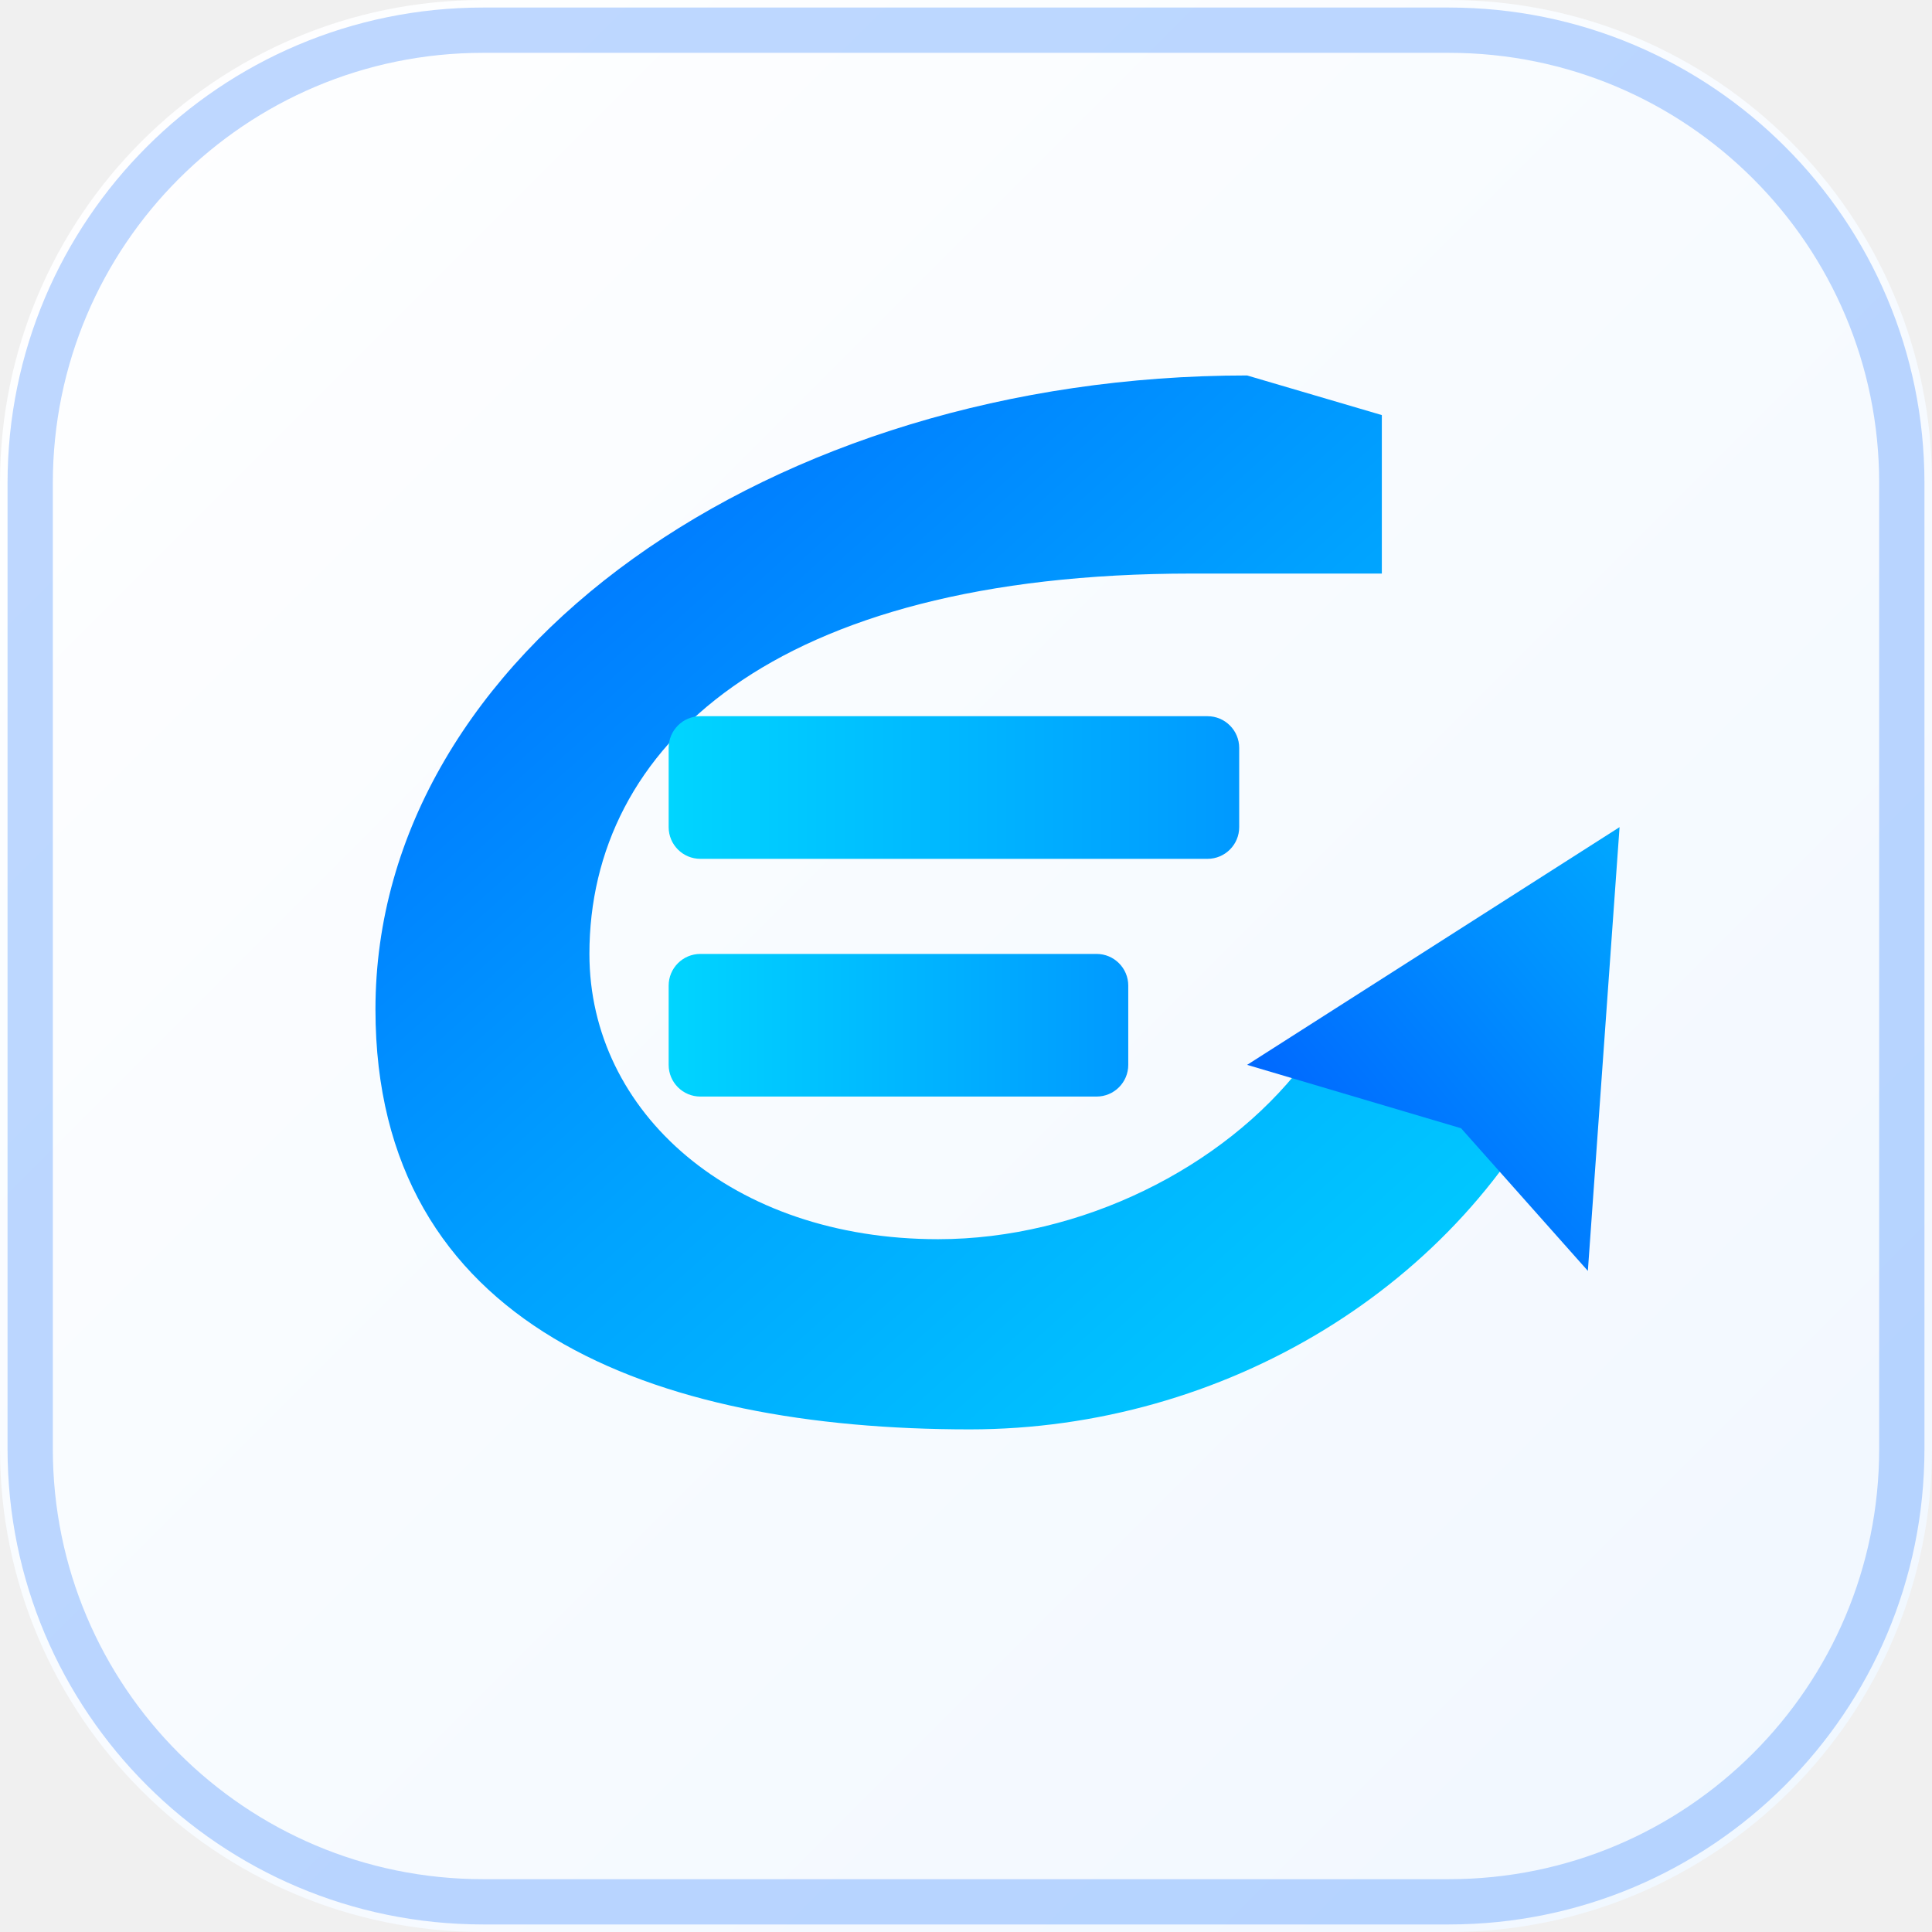
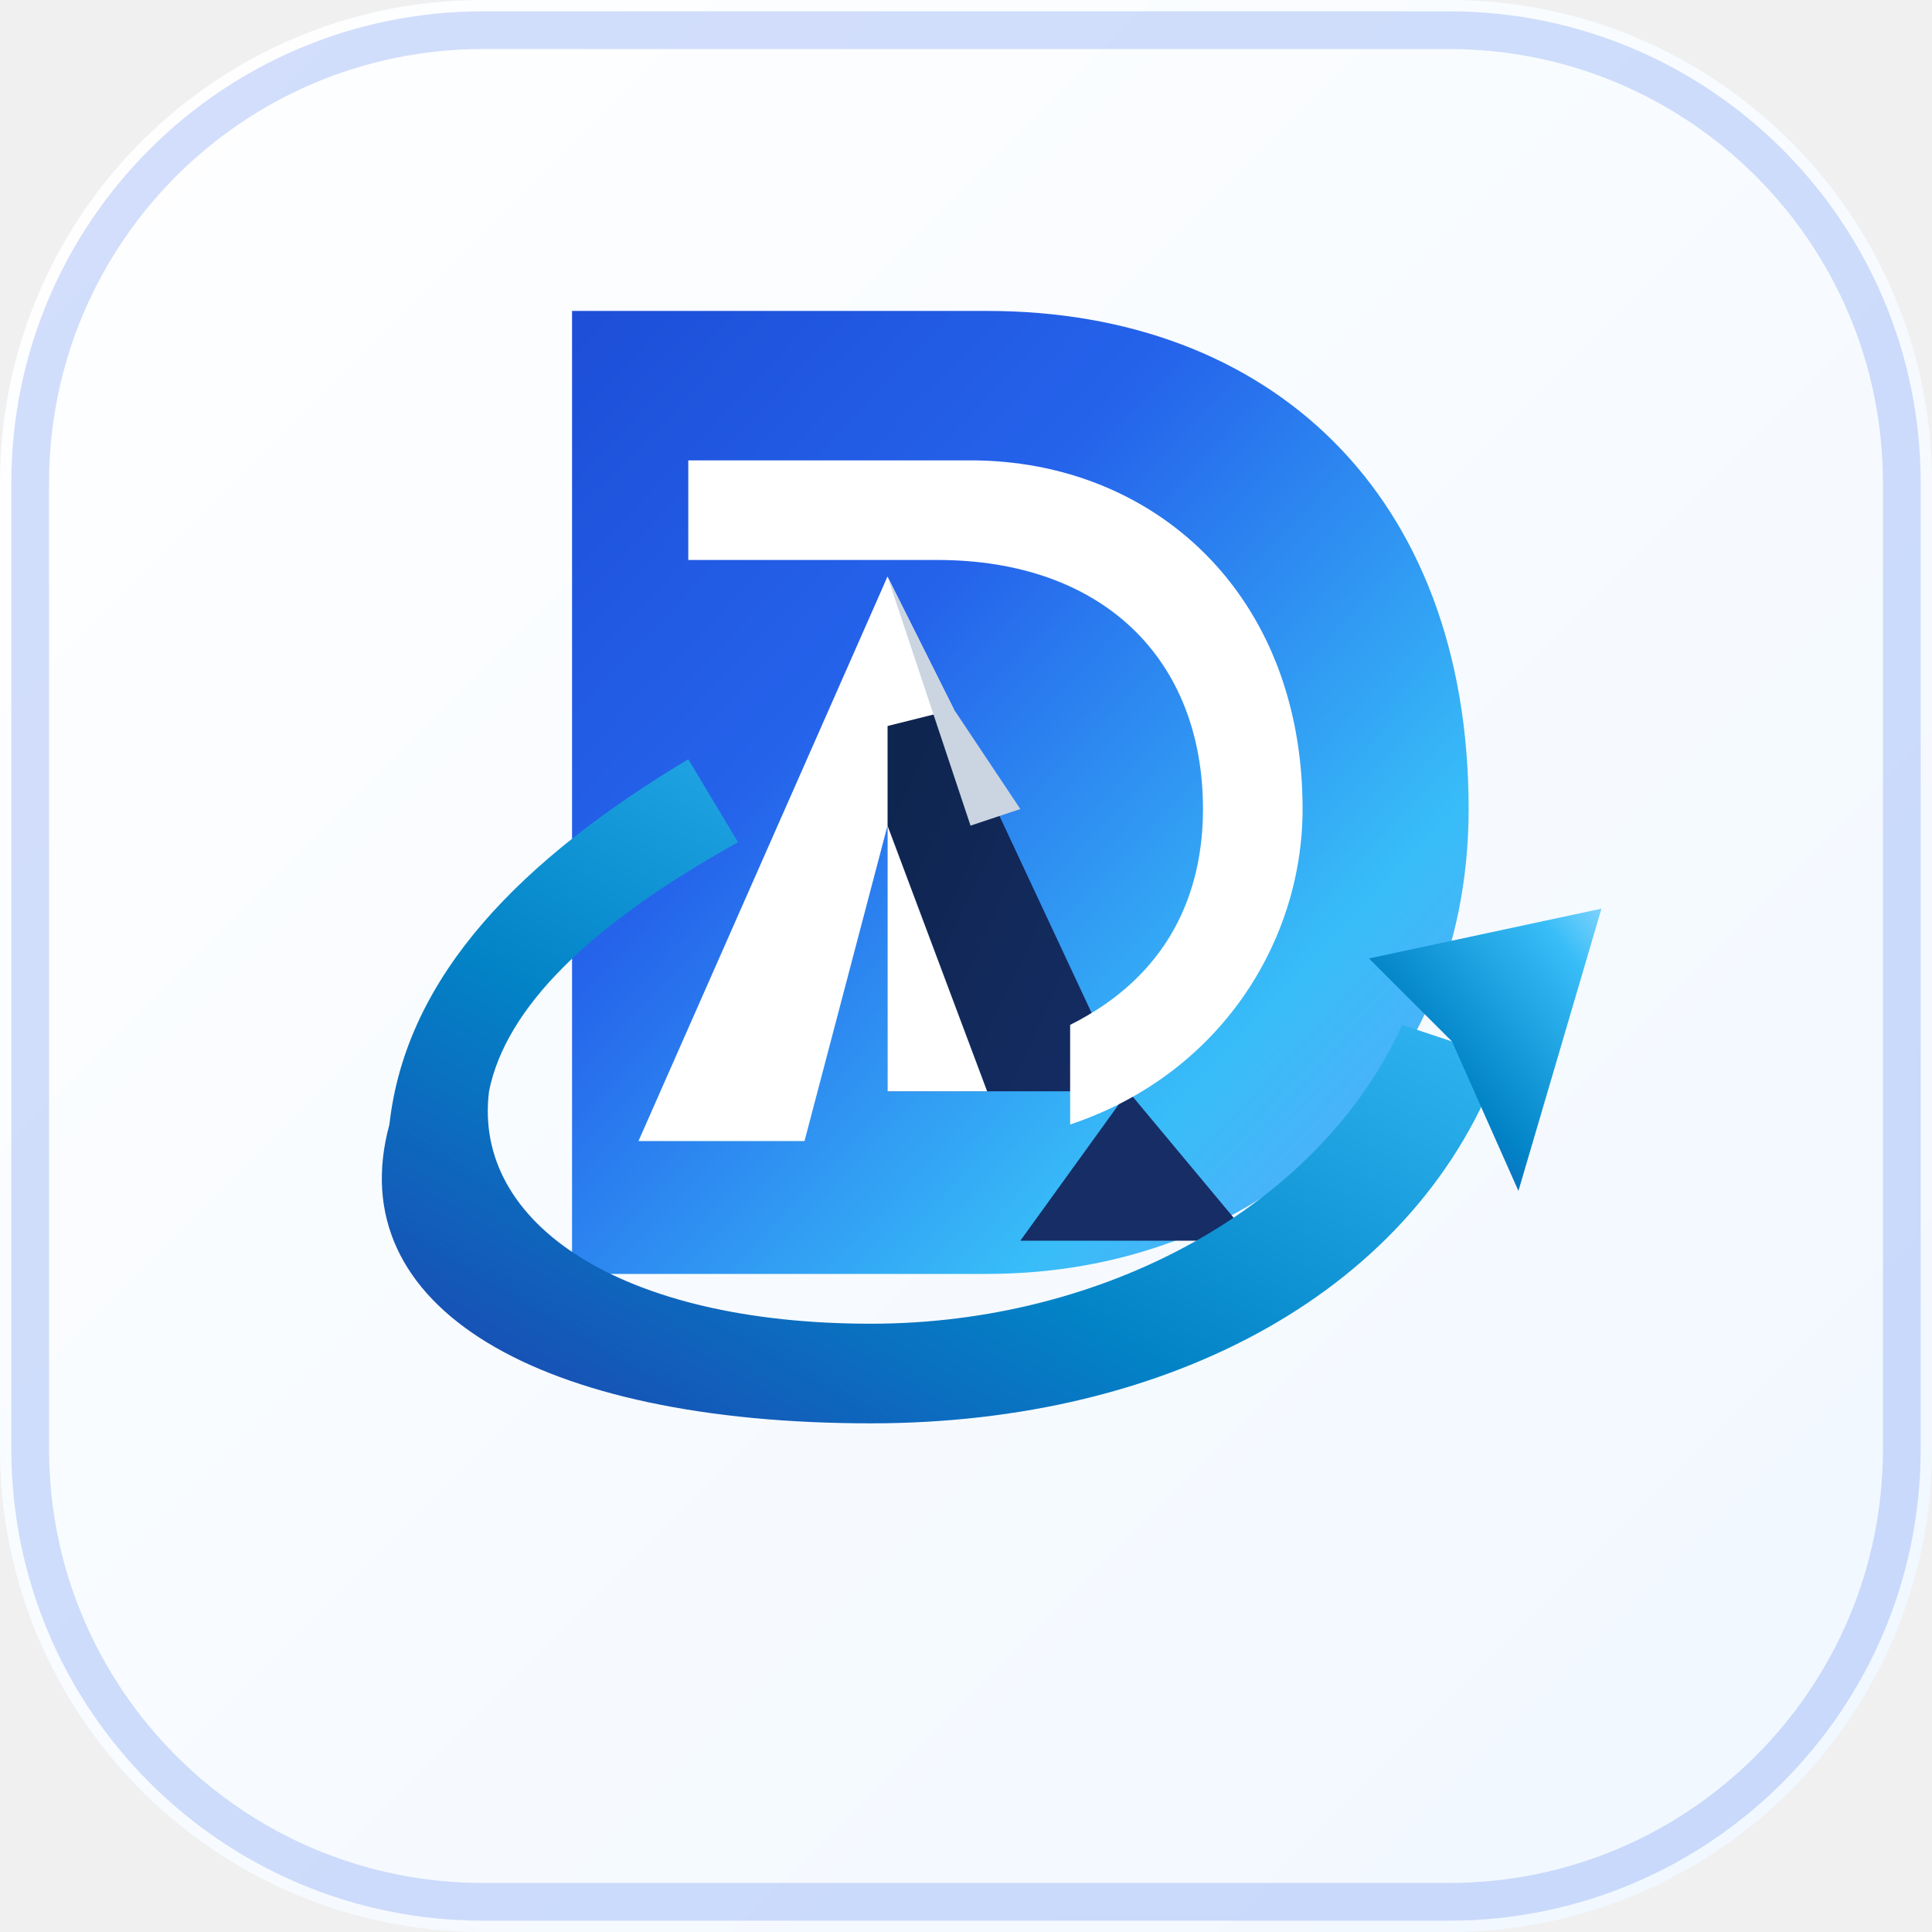
- <svg xmlns="http://www.w3.org/2000/svg" viewBox="0 0 512 512">
+ <svg xmlns="http://www.w3.org/2000/svg" viewBox="0 0 512 512" width="100%" height="100%">
  <defs>
-     <linearGradient id="bgGrad" x1="0%" y1="0%" x2="100%" y2="100%">
+     <linearGradient id="pwaBgGrad" x1="0%" y1="0%" x2="100%" y2="100%">
      <stop offset="0%" stop-color="#ffffff" />
      <stop offset="100%" stop-color="#f0f7ff" />
    </linearGradient>
-     <linearGradient id="ezeeOuterGrad" x1="0%" y1="0%" x2="100%" y2="100%">
-       <stop offset="0%" stop-color="#0066FF" />
-       <stop offset="50%" stop-color="#00A3FF" />
-       <stop offset="100%" stop-color="#00D5FF" />
+     <linearGradient id="pwaDGrad" x1="0%" y1="0%" x2="100%" y2="100%">
+       <stop offset="0%" stop-color="#1d4ed8" />
+       <stop offset="35%" stop-color="#2563eb" />
+       <stop offset="75%" stop-color="#38bdf8" />
+       <stop offset="100%" stop-color="#60a5fa" />
    </linearGradient>
-     <linearGradient id="ezeeInnerGrad" x1="0%" y1="0%" x2="100%" y2="0%">
-       <stop offset="0%" stop-color="#00D5FF" />
-       <stop offset="100%" stop-color="#0099FF" />
+     <linearGradient id="pwaSlopeGrad" x1="0%" y1="0%" x2="100%" y2="100%">
+       <stop offset="0%" stop-color="#0c234a" />
+       <stop offset="100%" stop-color="#162d66" />
    </linearGradient>
-     <linearGradient id="ezeeArrowGrad" x1="0%" y1="100%" x2="100%" y2="0%">
-       <stop offset="0%" stop-color="#0055FF" />
-       <stop offset="100%" stop-color="#00A8FF" />
+     <linearGradient id="pwaSwooshGrad" x1="0%" y1="100%" x2="100%" y2="0%">
+       <stop offset="0%" stop-color="#1e40af" />
+       <stop offset="40%" stop-color="#0284c7" />
+       <stop offset="85%" stop-color="#38bdf8" />
+       <stop offset="100%" stop-color="#7dd3fc" />
    </linearGradient>
  </defs>
-   <rect width="512" height="512" rx="128" fill="url(#bgGrad)" />
-   <rect width="496" height="496" x="8" y="8" rx="120" fill="none" stroke="#0066FF" stroke-opacity="0.25" stroke-width="12" />
-   <g transform="translate(68, 68) scale(2.1)">
-     <path d="M 125 15 C 65 15 15 50 15 95 C 15 135 50 148 90 148 C 122 148 152 130 165 102 L 132 102 C 122 115 104 124 86 124 C 60 124 42 108 42 88 C 42 62 65 40 118 40 L 142 40 L 142 20 L 125 15 Z" fill="url(#ezeeOuterGrad)" />
-     <rect x="52" y="58" width="72" height="18" rx="4" fill="url(#ezeeInnerGrad)" />
-     <rect x="52" y="88" width="58" height="18" rx="4" fill="url(#ezeeInnerGrad)" />
-     <path d="M 125 102 L 172 72 L 168 128 L 152 110 L 125 102 Z" fill="url(#ezeeArrowGrad)" />
+   <rect width="512" height="512" rx="128" fill="url(#pwaBgGrad)" />
+   <rect width="496" height="496" x="8" y="8" rx="120" fill="none" stroke="#2563eb" stroke-opacity="0.2" stroke-width="10" />
+   <g transform="translate(68, 56) scale(2.2)">
+     <path d="M 38 12 L 88 12 C 122 12, 146 34, 146 72 C 146 106, 120 128, 88 128 L 38 128 Z" fill="url(#pwaDGrad)" />
+     <path d="M 76 44 L 105 106 L 76 106 Z" fill="url(#pwaSlopeGrad)" />
+     <path d="M 105 106 L 120 124 L 92 124 Z" fill="#162d66" />
+     <path d="M 76 44 L 46 112 L 66 112 L 76 74 L 88 106 L 76 106 Z" fill="#ffffff" />
+     <polygon points="76,44 68,64 84,60" fill="#ffffff" />
+     <polygon points="76,44 84,60 92,72 86,74" fill="#cbd5e1" />
+     <path d="M 52 30 L 86 30 C 108 30, 126 46, 126 72 C 126 88, 116 104, 98 110 L 98 98 C 110 92, 114 82, 114 72 C 114 54, 102 42, 82 42 L 52 42 Z" fill="#ffffff" />
+     <path d="M 16 110 C 10 132, 34 146, 74 146 C 110 146, 140 130, 150 102 L 138 98 C 128 120, 102 134, 74 134 C 44 134, 26 122, 28 106 C 30 96, 40 86, 58 76 L 52 66 C 32 78, 18 92, 16 110 Z" fill="url(#pwaSwooshGrad)" />
+     <path d="M 134 90 L 162 84 L 152 118 L 144 100 L 134 90 Z" fill="url(#pwaSwooshGrad)" />
  </g>
</svg>
